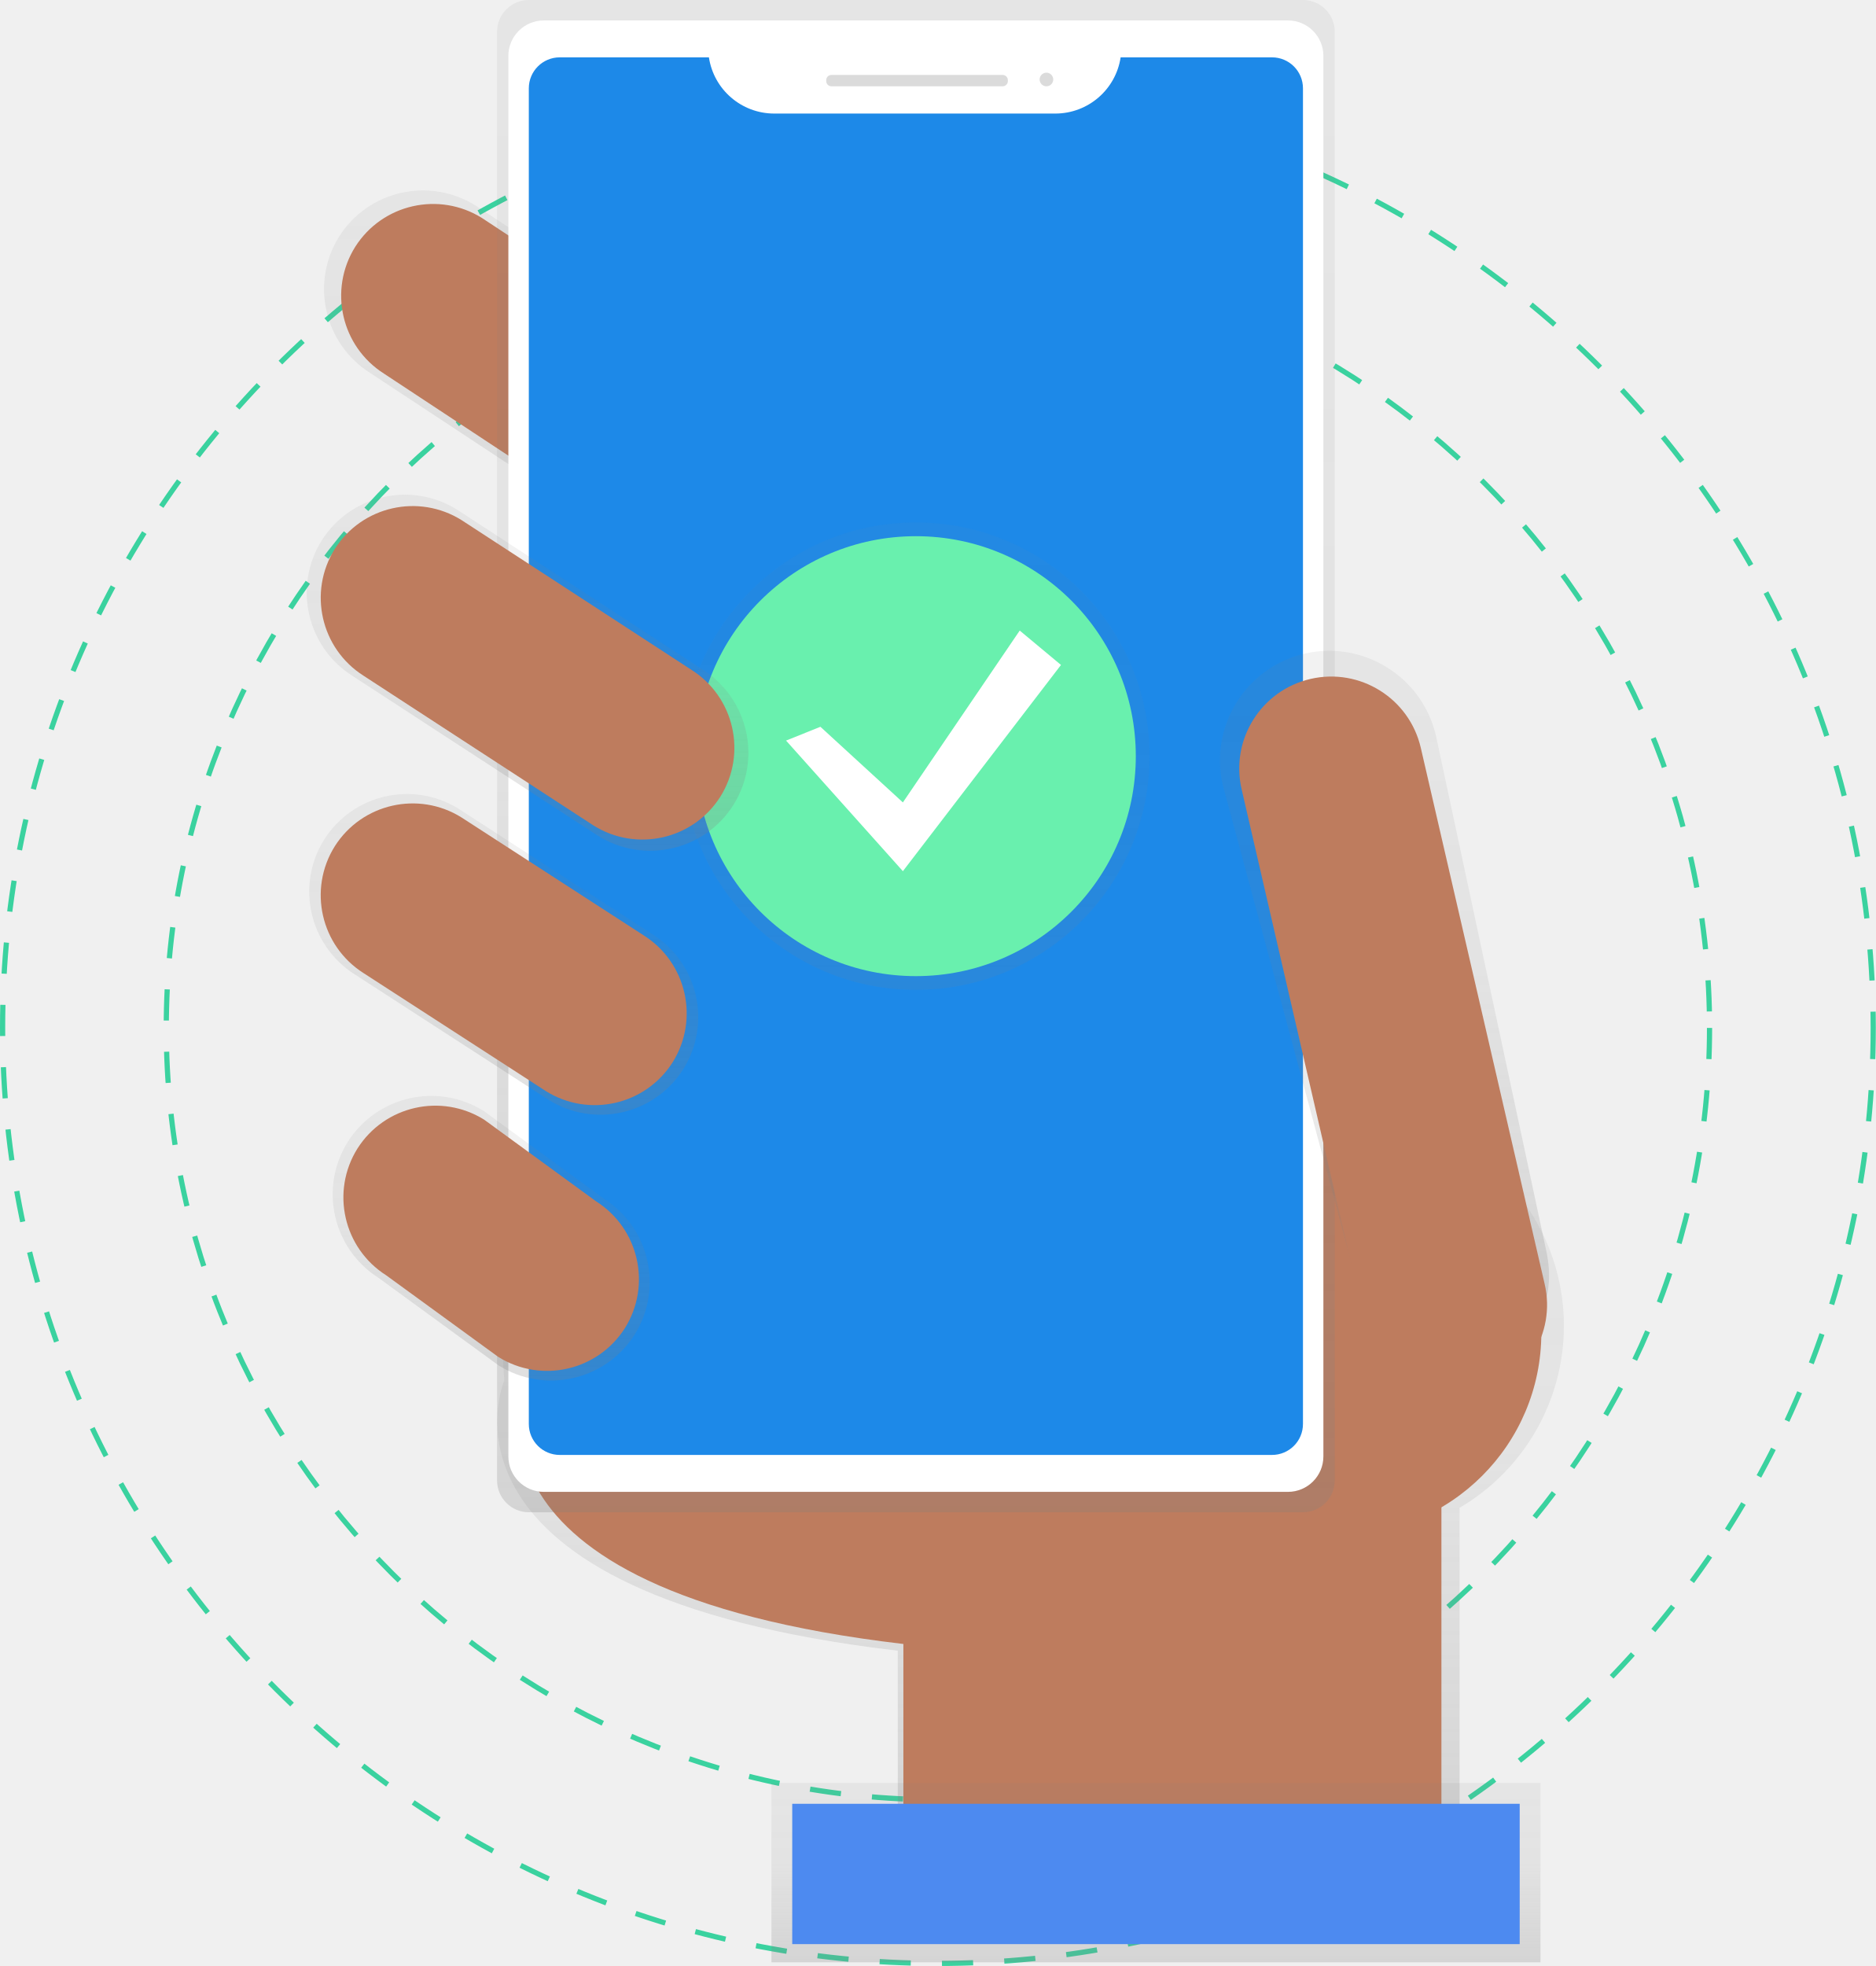
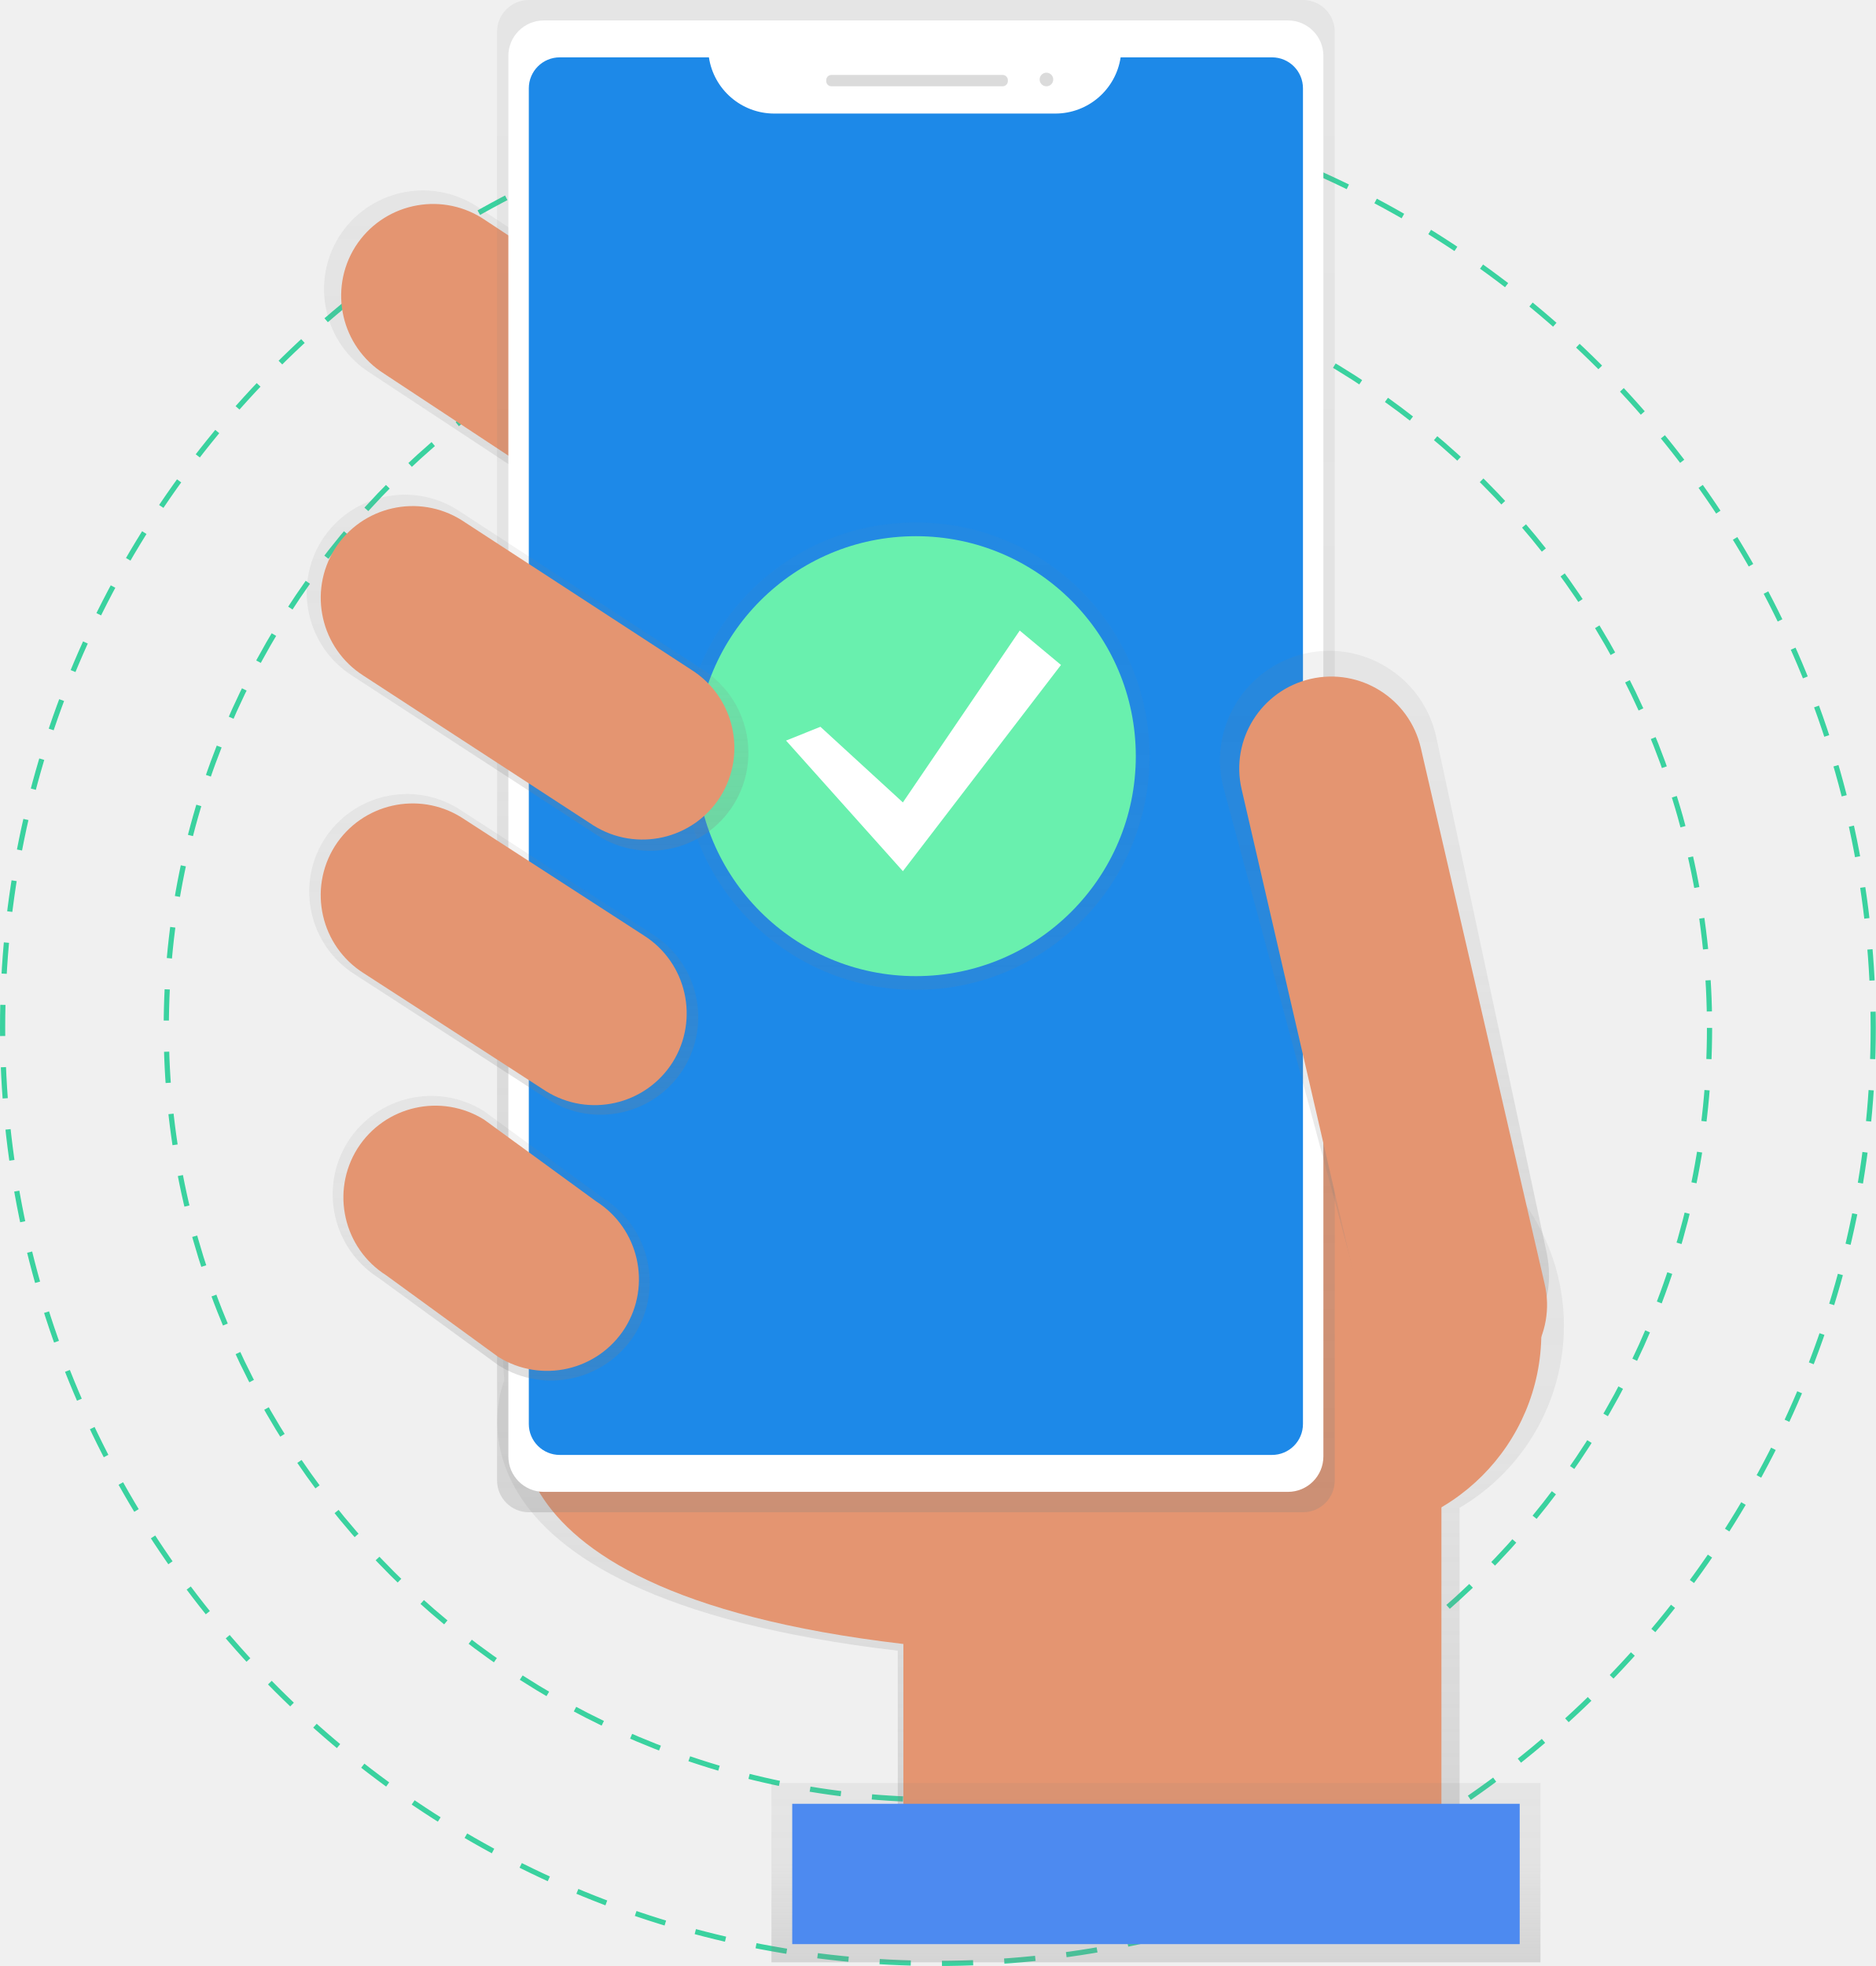
<svg xmlns="http://www.w3.org/2000/svg" xmlns:xlink="http://www.w3.org/1999/xlink" id="b4f32226-de22-4831-ab78-ba30a904d18e" data-name="Layer 1" width="722" height="756.57" viewBox="0 0 722 756.57">
  <defs>
    <linearGradient id="5b7f6937-2584-49b6-9aba-f63379afcef9" x1="635.65" y1="790.5" x2="635.65" y2="501.26" gradientTransform="translate(0.01 -0.01)" gradientUnits="userSpaceOnUse">
      <stop offset="0" stop-color="gray" stop-opacity="0.25" />
      <stop offset="0.54" stop-color="gray" stop-opacity="0.12" />
      <stop offset="1" stop-color="gray" stop-opacity="0.1" />
    </linearGradient>
    <linearGradient id="726273e3-a105-41c9-bd30-f21c7a222b39" x1="457.34" y1="294.83" x2="457.34" y2="145.49" xlink:href="#5b7f6937-2584-49b6-9aba-f63379afcef9" />
    <linearGradient id="053cf442-696d-42d1-9951-f8212c309ade" x1="591.52" y1="654.18" x2="591.52" y2="72.22" gradientTransform="translate(-238.99 -72.23)" xlink:href="#5b7f6937-2584-49b6-9aba-f63379afcef9" />
    <linearGradient id="47e4505a-9403-4d31-a565-d5fd2c78f1d2" x1="771.88" y1="599.91" x2="771.88" y2="322.65" xlink:href="#5b7f6937-2584-49b6-9aba-f63379afcef9" />
    <linearGradient id="8513435b-806a-4f93-81b8-e2b88811f111" x1="683.94" y1="827.36" x2="683.94" y2="758.36" gradientTransform="translate(-238.99 -72.23)" xlink:href="#5b7f6937-2584-49b6-9aba-f63379afcef9" />
    <linearGradient id="6ed55049-a466-4083-93ca-5129091d0639" x1="432.87" y1="501.19" x2="432.87" y2="377.79" xlink:href="#5b7f6937-2584-49b6-9aba-f63379afcef9" />
    <linearGradient id="c0dc0d70-89dc-4268-b32c-aeecea91ae40" x1="428.07" y1="603.48" x2="428.07" y2="493.95" xlink:href="#5b7f6937-2584-49b6-9aba-f63379afcef9" />
    <linearGradient id="484e0702-271c-4dc9-aca2-bd1f83d5b37c" x1="352.52" y1="380.93" x2="352.52" y2="201.04" gradientTransform="matrix(1, 0, 0, 1, 0, 0)" xlink:href="#5b7f6937-2584-49b6-9aba-f63379afcef9" />
    <linearGradient id="ad7c6dc9-0e1b-446d-83eb-be41b53bfd0d" x1="442.05" y1="399.65" x2="442.05" y2="262.62" xlink:href="#5b7f6937-2584-49b6-9aba-f63379afcef9" />
  </defs>
  <circle cx="361" cy="395.57" r="297" fill="none" stroke="#3ad29f" stroke-miterlimit="10" stroke-width="2" stroke-dasharray="12" />
  <circle cx="361" cy="395.57" r="360" fill="none" stroke="#3ad29f" stroke-miterlimit="10" stroke-width="2" stroke-dasharray="12" />
  <path d="M840.94,582.47a81.21,81.21,0,0,0-161-15.14l-249.59-6.77,2.74,42.88s-35.59,82.12,151.46,104v83H800.79v-138A81.16,81.16,0,0,0,840.94,582.47Z" transform="translate(-239 -72.21)" fill="url(#5b7f6937-2584-49b6-9aba-f63379afcef9)" />
-   <path d="M441.66,605.24s-34.08,78.64,145.05,99.62v79.52H793.8V573.79L439,564.17Z" transform="translate(-239 -72.21)" fill="#be7c5e" />
+   <path d="M441.66,605.24s-34.08,78.64,145.05,99.62v79.52H793.8V573.79L439,564.17Z" transform="translate(-239 -72.21)" fill="#e49571" />
  <path d="M545.16,277.07h0A38.18,38.18,0,0,1,492.66,289L381.47,215.73a38.18,38.18,0,0,1-11.93-52.5h0A38.18,38.18,0,0,1,422,151.3l111.19,73.27A38.18,38.18,0,0,1,545.16,277.07Z" transform="translate(-239 -72.21)" fill="url(#726273e3-a105-41c9-bd30-f21c7a222b39)" />
-   <path d="M539,273.07h0a35.49,35.49,0,0,1-48.8,11.09L386.81,216a35.49,35.49,0,0,1-11.09-48.8h0a35.49,35.49,0,0,1,48.8-11.09l103.37,68.12A35.49,35.49,0,0,1,539,273.07Z" transform="translate(-239 -72.21)" fill="#be7c5e" />
-   <circle cx="515.49" cy="512.94" r="77.77" fill="#be7c5e" />
+   <path d="M539,273.07h0a35.49,35.49,0,0,1-48.8,11.09L386.81,216a35.49,35.49,0,0,1-11.09-48.8h0a35.49,35.49,0,0,1,48.8-11.09l103.37,68.12A35.49,35.49,0,0,1,539,273.07Z" transform="translate(-239 -72.21)" fill="#e49571" />
+   <circle cx="515.49" cy="512.94" r="77.77" fill="#e49571" />
  <rect x="191.32" width="322.42" height="581.96" rx="12.25" ry="12.25" fill="url(#053cf442-696d-42d1-9951-f8212c309ade)" />
  <rect x="195.67" y="7.87" width="313.7" height="566.24" rx="13.64" ry="13.64" fill="#fff" />
  <path d="M670.33,94.28a25.43,25.43,0,0,1-25.07,21.63H536.92a25.43,25.43,0,0,1-25.06-21.63H454.46a11.91,11.91,0,0,0-11.92,11.91v514a11.91,11.91,0,0,0,11.91,11.92H728.59a11.91,11.91,0,0,0,11.92-11.91v-514A11.91,11.91,0,0,0,728.6,94.28Z" transform="translate(-239 -72.21)" fill="#1d89e8" />
  <rect x="318.01" y="28.84" width="69.91" height="4.37" rx="2" ry="2" fill="#dbdbdb" />
  <circle cx="402.77" cy="30.59" r="2.62" fill="#dbdbdb" />
  <path d="M804.76,598.87h0c-22.57,5.22-38.06-9.5-43.28-32.06L709.62,374.24a42.24,42.24,0,0,1,31.55-50.51h0a42.24,42.24,0,0,1,50.51,31.55L834,552.82C839.22,575.39,827.32,593.65,804.76,598.87Z" transform="translate(-239 -72.21)" fill="url(#47e4505a-9403-4d31-a565-d5fd2c78f1d2)" />
-   <rect x="739.86" y="329.79" width="70.78" height="282.61" rx="35.39" ry="35.39" transform="translate(-325.18 114.47) rotate(-13.01)" fill="#be7c5e" />
+   <rect x="739.86" y="329.79" width="70.78" height="282.61" rx="35.39" ry="35.39" transform="translate(-325.18 114.47) rotate(-13.01)" fill="#e49571" />
  <rect x="296.93" y="686.15" width="296" height="69" fill="url(#8513435b-806a-4f93-81b8-e2b88811f111)" />
  <rect x="304.93" y="694.15" width="280" height="54" fill="#4d8af0" />
  <path d="M502,483.65h0a37.72,37.72,0,0,1-51.87,11.79l-74.57-48.25a37.72,37.72,0,0,1-11.79-51.87h0a37.72,37.72,0,0,1,51.87-11.79l74.57,48.25A37.72,37.72,0,0,1,502,483.65Z" transform="translate(-239 -72.21)" fill="url(#6ed55049-a466-4083-93ca-5129091d0639)" />
  <path d="M483.28,585.78h0a38.06,38.06,0,0,1-52.34,11.9L384.75,564a38.06,38.06,0,0,1-11.9-52.34h0a38.06,38.06,0,0,1,52.34-11.9l46.19,33.69A38.06,38.06,0,0,1,483.28,585.78Z" transform="translate(-239 -72.21)" fill="url(#c0dc0d70-89dc-4268-b32c-aeecea91ae40)" />
  <g opacity="0.5">
    <circle cx="352.52" cy="290.99" r="89.94" fill="url(#484e0702-271c-4dc9-aca2-bd1f83d5b37c)" />
  </g>
  <circle cx="352.52" cy="290.99" r="84.65" fill="#69f0ae" />
  <polygon points="315.78 279.69 347.52 308.79 392.49 242.66 408.37 255.89 347.52 335.25 302.55 284.99 315.78 279.69" fill="#fff" />
-   <path d="M479.55,583.27h0a35.49,35.49,0,0,1-48.8,11.09L387.67,563a35.49,35.49,0,0,1-11.09-48.8h0a35.49,35.49,0,0,1,48.8-11.09l43.07,31.42A35.49,35.49,0,0,1,479.55,583.27Z" transform="translate(-239 -72.21)" fill="#be7c5e" />
-   <path d="M497.9,481h0a35.49,35.49,0,0,1-48.8,11.09l-70.16-45.4a35.49,35.49,0,0,1-11.09-48.8h0a35.49,35.49,0,0,1,48.8-11.09l70.16,45.4A35.49,35.49,0,0,1,497.9,481Z" transform="translate(-239 -72.21)" fill="#be7c5e" />
+   <path d="M479.55,583.27h0a35.49,35.49,0,0,1-48.8,11.09L387.67,563a35.49,35.49,0,0,1-11.09-48.8h0a35.49,35.49,0,0,1,48.8-11.09l43.07,31.42A35.49,35.49,0,0,1,479.55,583.27Z" transform="translate(-239 -72.21)" fill="#e49571" />
+   <path d="M497.9,481h0a35.49,35.49,0,0,1-48.8,11.09l-70.16-45.4a35.49,35.49,0,0,1-11.09-48.8h0a35.49,35.49,0,0,1,48.8-11.09l70.16,45.4A35.49,35.49,0,0,1,497.9,481Z" transform="translate(-239 -72.21)" fill="#e49571" />
  <path d="M521.28,382h0a37.9,37.9,0,0,1-52.11,11.84l-94.5-61.53a37.9,37.9,0,0,1-11.84-52.11h0a37.9,37.9,0,0,1,52.11-11.84l94.5,61.53A37.9,37.9,0,0,1,521.28,382Z" transform="translate(-239 -72.21)" fill="url(#ad7c6dc9-0e1b-446d-83eb-be41b53bfd0d)" />
-   <path d="M516.26,378.8h0a35.49,35.49,0,0,1-48.8,11.09l-88.51-57.63a35.49,35.49,0,0,1-11.09-48.8h0a35.49,35.49,0,0,1,48.8-11.09L505.16,330A35.49,35.49,0,0,1,516.26,378.8Z" transform="translate(-239 -72.21)" fill="#be7c5e" />
+   <path d="M516.26,378.8h0a35.49,35.49,0,0,1-48.8,11.09l-88.51-57.63a35.49,35.49,0,0,1-11.09-48.8h0a35.49,35.49,0,0,1,48.8-11.09L505.16,330A35.49,35.49,0,0,1,516.26,378.8Z" transform="translate(-239 -72.21)" fill="#e49571" />
</svg>
